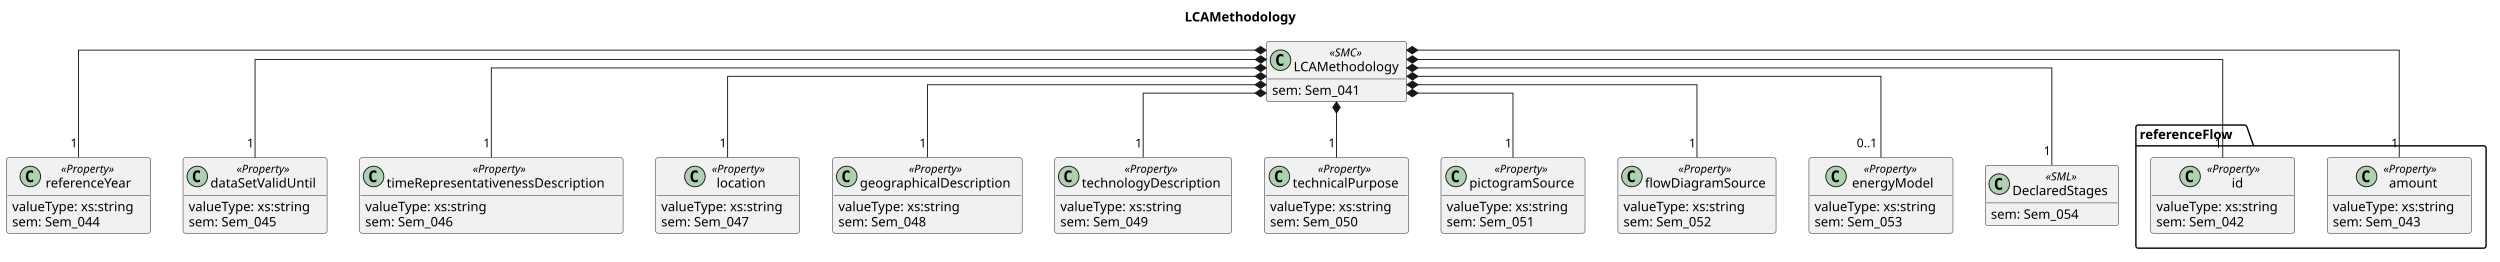
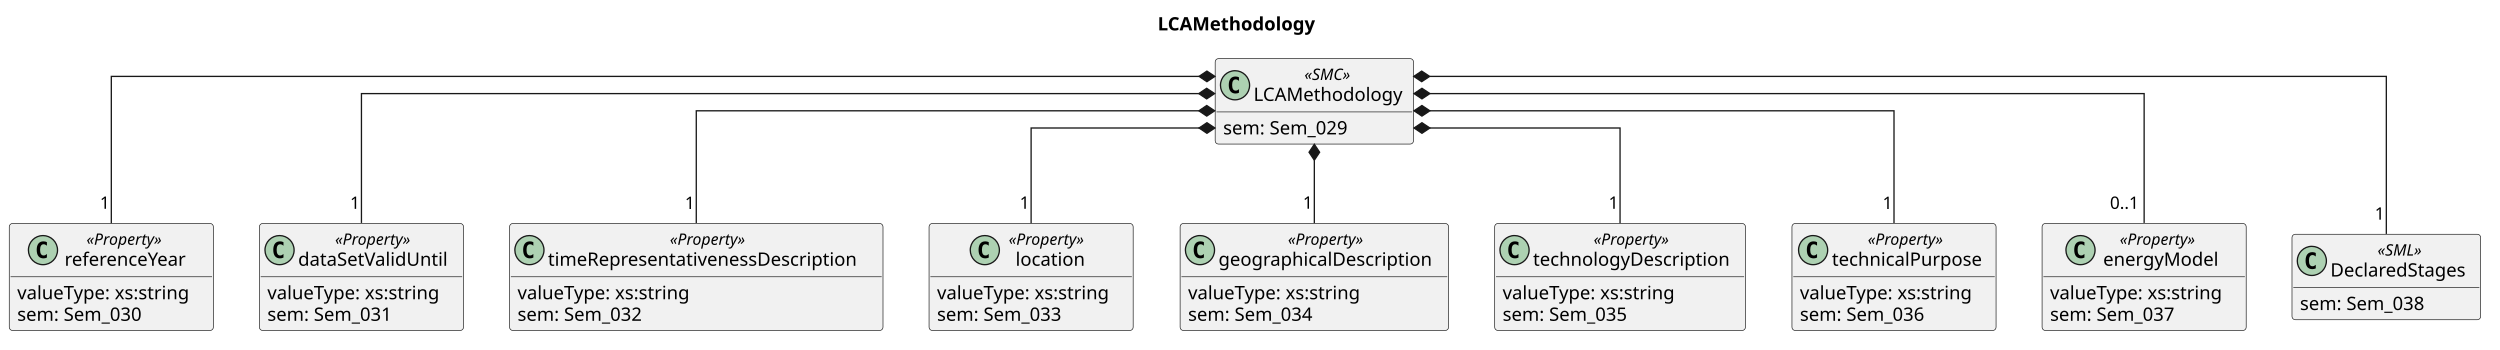
- <svg xmlns="http://www.w3.org/2000/svg" version="1.1" data-diagram-type="CLASS" style="width:2677px;height:280px;background:#FFFFFF;" width="2677px" height="280px" viewBox="0 0 2677 280" zoomAndPan="magnify" preserveAspectRatio="none" contentStyleType="text/css">
+ <svg xmlns="http://www.w3.org/2000/svg" version="1.1" data-diagram-type="CLASS" style="width:1889px;height:264px;background:#FFFFFF;" width="1889px" height="264px" viewBox="0 0 1889 264" zoomAndPan="magnify" preserveAspectRatio="none" contentStyleType="text/css">
  <defs />
  <g font-family="sans-serif" lengthAdjust="spacing">
    <g class="title" data-source-line="1">
-       <text x="1268.586" y="22.995" fill="#000" font-size="14" textLength="132.938" font-weight="700">LCAMethodology</text>
-     </g>
-     <g class="cluster" data-qualified-name="referenceFlow" id="ent0003" data-source-line="9">
-       <path d="M2289.61,133.857 L2403.67,133.857 A3.75,3.75 0 0 1 2406.17,136.357 L2413.17,156.154 L2659.61,156.154 A2.5,2.5 0 0 1 2662.11,158.654 L2662.11,263.217 A2.5,2.5 0 0 1 2659.61,265.717 L2289.61,265.717 A2.5,2.5 0 0 1 2287.11,263.217 L2287.11,136.357 A2.5,2.5 0 0 1 2289.61,133.857" style="stroke:#000;stroke-width:1.5;" fill="none" />
-       <line x1="2287.11" y1="156.154" x2="2413.17" y2="156.154" style="stroke:#000;stroke-width:1.5;" />
-       <text x="2291.11" y="148.852" fill="#000" font-size="14" textLength="113.06" font-weight="700">referenceFlow</text>
-     </g>
-     <g class="entity" data-qualified-name="referenceFlow.id" id="ent0002" data-source-line="9">
-       <rect x="2303" y="168.857" width="154.229" height="80.859" fill="#F1F1F1" style="stroke:#181818;stroke-width:0.5;" rx="2.5" ry="2.5" />
-       <ellipse cx="2345.132" cy="188.99" rx="11" ry="11" fill="#ADD1B2" style="stroke:#181818;stroke-width:1;" />
-       <path d="M2348.101,194.63 Q2347.522,194.927 2346.882,195.068 Q2346.241,195.224 2345.538,195.224 Q2343.038,195.224 2341.71,193.583 Q2340.397,191.927 2340.397,188.802 Q2340.397,185.677 2341.71,184.021 Q2343.038,182.365 2345.538,182.365 Q2346.241,182.365 2346.882,182.521 Q2347.538,182.677 2348.101,182.974 L2348.101,185.693 Q2347.476,185.115 2346.882,184.849 Q2346.288,184.568 2345.663,184.568 Q2344.319,184.568 2343.632,185.646 Q2342.944,186.708 2342.944,188.802 Q2342.944,190.896 2343.632,191.974 Q2344.319,193.037 2345.663,193.037 Q2346.288,193.037 2346.882,192.771 Q2347.476,192.49 2348.101,191.912 L2348.101,194.63 Z " fill="#000" />
-       <text x="2363.161" y="184.996" fill="#000" font-size="12" textLength="65.936" font-style="italic">«Property»</text>
-       <text x="2389.741" y="200.821" fill="#000" font-size="14" textLength="12.776">id</text>
-       <line x1="2304" y1="209.122" x2="2456.229" y2="209.122" style="stroke:#181818;stroke-width:0.5;" />
-       <text x="2309" y="226.118" fill="#000" font-size="14" textLength="142.229">valueType: xs:string</text>
-       <text x="2309" y="242.414" fill="#000" font-size="14" textLength="103.571">sem: Sem_042</text>
-     </g>
-     <g class="entity" data-qualified-name="referenceFlow.amount" id="ent0004" data-source-line="13">
-       <rect x="2492" y="168.857" width="154.229" height="80.859" fill="#F1F1F1" style="stroke:#181818;stroke-width:0.5;" rx="2.5" ry="2.5" />
-       <ellipse cx="2534.132" cy="188.99" rx="11" ry="11" fill="#ADD1B2" style="stroke:#181818;stroke-width:1;" />
-       <path d="M2537.101,194.63 Q2536.522,194.927 2535.882,195.068 Q2535.241,195.224 2534.538,195.224 Q2532.038,195.224 2530.71,193.583 Q2529.397,191.927 2529.397,188.802 Q2529.397,185.677 2530.71,184.021 Q2532.038,182.365 2534.538,182.365 Q2535.241,182.365 2535.882,182.521 Q2536.538,182.677 2537.101,182.974 L2537.101,185.693 Q2536.476,185.115 2535.882,184.849 Q2535.288,184.568 2534.663,184.568 Q2533.319,184.568 2532.632,185.646 Q2531.944,186.708 2531.944,188.802 Q2531.944,190.896 2532.632,191.974 Q2533.319,193.037 2534.663,193.037 Q2535.288,193.037 2535.882,192.771 Q2536.476,192.49 2537.101,191.912 L2537.101,194.63 Z " fill="#000" />
-       <text x="2552.161" y="184.996" fill="#000" font-size="12" textLength="65.936" font-style="italic">«Property»</text>
-       <text x="2558.12" y="200.821" fill="#000" font-size="14" textLength="54.018">amount</text>
-       <line x1="2493" y1="209.122" x2="2645.229" y2="209.122" style="stroke:#181818;stroke-width:0.5;" />
-       <text x="2498" y="226.118" fill="#000" font-size="14" textLength="142.229">valueType: xs:string</text>
-       <text x="2498" y="242.414" fill="#000" font-size="14" textLength="103.571">sem: Sem_043</text>
+       <text x="874.728" y="22.995" fill="#000" font-size="14" textLength="132.938" font-weight="700">LCAMethodology</text>
    </g>
    <g class="entity" data-qualified-name="LCAMethodology" id="ent0001" data-source-line="6">
-       <rect x="1356.19" y="44.297" width="149.852" height="64.563" fill="#F1F1F1" style="stroke:#181818;stroke-width:0.5;" rx="2.5" ry="2.5" />
-       <ellipse cx="1371.19" cy="64.43" rx="11" ry="11" fill="#ADD1B2" style="stroke:#181818;stroke-width:1;" />
-       <path d="M1374.159,70.07 Q1373.581,70.367 1372.94,70.508 Q1372.299,70.664 1371.596,70.664 Q1369.096,70.664 1367.768,69.023 Q1366.456,67.367 1366.456,64.242 Q1366.456,61.117 1367.768,59.461 Q1369.096,57.805 1371.596,57.805 Q1372.299,57.805 1372.94,57.961 Q1373.596,58.117 1374.159,58.414 L1374.159,61.133 Q1373.534,60.555 1372.94,60.289 Q1372.346,60.008 1371.721,60.008 Q1370.378,60.008 1369.69,61.086 Q1369.003,62.148 1369.003,64.242 Q1369.003,66.336 1369.69,67.414 Q1370.378,68.477 1371.721,68.477 Q1372.346,68.477 1372.94,68.211 Q1373.534,67.93 1374.159,67.352 L1374.159,70.07 Z " fill="#000" />
-       <text x="1423.599" y="60.436" fill="#000" font-size="12" textLength="41.033" font-style="italic">«SMC»</text>
-       <text x="1385.19" y="76.261" fill="#000" font-size="14" textLength="117.852">LCAMethodology</text>
-       <line x1="1357.19" y1="84.563" x2="1505.042" y2="84.563" style="stroke:#181818;stroke-width:0.5;" />
-       <text x="1362.19" y="101.558" fill="#000" font-size="14" textLength="103.571">sem: Sem_041</text>
+       <rect x="918.19" y="44.297" width="149.852" height="64.563" fill="#F1F1F1" style="stroke:#181818;stroke-width:0.5;" rx="2.5" ry="2.5" />
+       <ellipse cx="933.19" cy="64.43" rx="11" ry="11" fill="#ADD1B2" style="stroke:#181818;stroke-width:1;" />
+       <path d="M936.159,70.07 Q935.581,70.367 934.94,70.508 Q934.299,70.664 933.596,70.664 Q931.096,70.664 929.768,69.023 Q928.456,67.367 928.456,64.242 Q928.456,61.117 929.768,59.461 Q931.096,57.805 933.596,57.805 Q934.299,57.805 934.94,57.961 Q935.596,58.117 936.159,58.414 L936.159,61.133 Q935.534,60.555 934.94,60.289 Q934.346,60.008 933.721,60.008 Q932.378,60.008 931.69,61.086 Q931.003,62.148 931.003,64.242 Q931.003,66.336 931.69,67.414 Q932.378,68.477 933.721,68.477 Q934.346,68.477 934.94,68.211 Q935.534,67.93 936.159,67.352 L936.159,70.07 Z " fill="#000" />
+       <text x="985.599" y="60.436" fill="#000" font-size="12" textLength="41.033" font-style="italic">«SMC»</text>
+       <text x="947.19" y="76.261" fill="#000" font-size="14" textLength="117.852">LCAMethodology</text>
+       <line x1="919.19" y1="84.563" x2="1067.042" y2="84.563" style="stroke:#181818;stroke-width:0.5;" />
+       <text x="924.19" y="101.558" fill="#000" font-size="14" textLength="103.571">sem: Sem_029</text>
    </g>
-     <g class="entity" data-qualified-name="referenceYear" id="ent0005" data-source-line="17">
+     <g class="entity" data-qualified-name="referenceYear" id="ent0002" data-source-line="9">
      <rect x="7" y="168.857" width="154.229" height="80.859" fill="#F1F1F1" style="stroke:#181818;stroke-width:0.5;" rx="2.5" ry="2.5" />
      <ellipse cx="32.469" cy="188.99" rx="11" ry="11" fill="#ADD1B2" style="stroke:#181818;stroke-width:1;" />
      <path d="M35.438,194.63 Q34.86,194.927 34.219,195.068 Q33.578,195.224 32.875,195.224 Q30.375,195.224 29.047,193.583 Q27.735,191.927 27.735,188.802 Q27.735,185.677 29.047,184.021 Q30.375,182.365 32.875,182.365 Q33.578,182.365 34.219,182.521 Q34.875,182.677 35.438,182.974 L35.438,185.693 Q34.813,185.115 34.219,184.849 Q33.625,184.568 33,184.568 Q31.657,184.568 30.969,185.646 Q30.282,186.708 30.282,188.802 Q30.282,190.896 30.969,191.974 Q31.657,193.037 33,193.037 Q33.625,193.037 34.219,192.771 Q34.813,192.49 35.438,191.912 L35.438,194.63 Z " fill="#000" />
      <text x="65.31" y="184.996" fill="#000" font-size="12" textLength="65.936" font-style="italic">«Property»</text>
      <text x="48.796" y="200.821" fill="#000" font-size="14" textLength="98.964">referenceYear</text>
      <line x1="8" y1="209.122" x2="160.229" y2="209.122" style="stroke:#181818;stroke-width:0.5;" />
      <text x="13" y="226.118" fill="#000" font-size="14" textLength="142.229">valueType: xs:string</text>
-       <text x="13" y="242.414" fill="#000" font-size="14" textLength="103.571">sem: Sem_044</text>
+       <text x="13" y="242.414" fill="#000" font-size="14" textLength="103.571">sem: Sem_030</text>
    </g>
-     <g class="entity" data-qualified-name="dataSetValidUntil" id="ent0006" data-source-line="21">
+     <g class="entity" data-qualified-name="dataSetValidUntil" id="ent0003" data-source-line="13">
      <rect x="196" y="168.857" width="154.229" height="80.859" fill="#F1F1F1" style="stroke:#181818;stroke-width:0.5;" rx="2.5" ry="2.5" />
      <ellipse cx="211.222" cy="188.99" rx="11" ry="11" fill="#ADD1B2" style="stroke:#181818;stroke-width:1;" />
      <path d="M214.191,194.63 Q213.613,194.927 212.972,195.068 Q212.332,195.224 211.629,195.224 Q209.129,195.224 207.8,193.583 Q206.488,191.927 206.488,188.802 Q206.488,185.677 207.8,184.021 Q209.129,182.365 211.629,182.365 Q212.332,182.365 212.972,182.521 Q213.629,182.677 214.191,182.974 L214.191,185.693 Q213.566,185.115 212.972,184.849 Q212.379,184.568 211.754,184.568 Q210.41,184.568 209.722,185.646 Q209.035,186.708 209.035,188.802 Q209.035,190.896 209.722,191.974 Q210.41,193.037 211.754,193.037 Q212.379,193.037 212.972,192.771 Q213.566,192.49 214.191,191.912 L214.191,194.63 Z " fill="#000" />
      <text x="253.171" y="184.996" fill="#000" font-size="12" textLength="65.936" font-style="italic">«Property»</text>
      <text x="225.272" y="200.821" fill="#000" font-size="14" textLength="121.734">dataSetValidUntil</text>
      <line x1="197" y1="209.122" x2="349.229" y2="209.122" style="stroke:#181818;stroke-width:0.5;" />
      <text x="202" y="226.118" fill="#000" font-size="14" textLength="142.229">valueType: xs:string</text>
-       <text x="202" y="242.414" fill="#000" font-size="14" textLength="103.571">sem: Sem_045</text>
+       <text x="202" y="242.414" fill="#000" font-size="14" textLength="103.571">sem: Sem_031</text>
    </g>
-     <g class="entity" data-qualified-name="timeRepresentativenessDescription" id="ent0007" data-source-line="25">
+     <g class="entity" data-qualified-name="timeRepresentativenessDescription" id="ent0004" data-source-line="17">
      <rect x="385.03" y="168.857" width="282.161" height="80.859" fill="#F1F1F1" style="stroke:#181818;stroke-width:0.5;" rx="2.5" ry="2.5" />
      <ellipse cx="400.03" cy="188.99" rx="11" ry="11" fill="#ADD1B2" style="stroke:#181818;stroke-width:1;" />
      <path d="M402.999,194.63 Q402.421,194.927 401.78,195.068 Q401.139,195.224 400.436,195.224 Q397.936,195.224 396.608,193.583 Q395.296,191.927 395.296,188.802 Q395.296,185.677 396.608,184.021 Q397.936,182.365 400.436,182.365 Q401.139,182.365 401.78,182.521 Q402.436,182.677 402.999,182.974 L402.999,185.693 Q402.374,185.115 401.78,184.849 Q401.186,184.568 400.561,184.568 Q399.218,184.568 398.53,185.646 Q397.843,186.708 397.843,188.802 Q397.843,190.896 398.53,191.974 Q399.218,193.037 400.561,193.037 Q401.186,193.037 401.78,192.771 Q402.374,192.49 402.999,191.912 L402.999,194.63 Z " fill="#000" />
      <text x="506.143" y="184.996" fill="#000" font-size="12" textLength="65.936" font-style="italic">«Property»</text>
      <text x="414.03" y="200.821" fill="#000" font-size="14" textLength="250.161">timeRepresentativenessDescription</text>
      <line x1="386.03" y1="209.122" x2="666.191" y2="209.122" style="stroke:#181818;stroke-width:0.5;" />
      <text x="391.03" y="226.118" fill="#000" font-size="14" textLength="142.229">valueType: xs:string</text>
-       <text x="391.03" y="242.414" fill="#000" font-size="14" textLength="103.571">sem: Sem_046</text>
+       <text x="391.03" y="242.414" fill="#000" font-size="14" textLength="103.571">sem: Sem_032</text>
    </g>
-     <g class="entity" data-qualified-name="location" id="ent0008" data-source-line="29">
+     <g class="entity" data-qualified-name="location" id="ent0005" data-source-line="21">
      <rect x="702" y="168.857" width="154.229" height="80.859" fill="#F1F1F1" style="stroke:#181818;stroke-width:0.5;" rx="2.5" ry="2.5" />
      <ellipse cx="744.132" cy="188.99" rx="11" ry="11" fill="#ADD1B2" style="stroke:#181818;stroke-width:1;" />
      <path d="M747.101,194.63 Q746.522,194.927 745.882,195.068 Q745.241,195.224 744.538,195.224 Q742.038,195.224 740.71,193.583 Q739.397,191.927 739.397,188.802 Q739.397,185.677 740.71,184.021 Q742.038,182.365 744.538,182.365 Q745.241,182.365 745.882,182.521 Q746.538,182.677 747.101,182.974 L747.101,185.693 Q746.476,185.115 745.882,184.849 Q745.288,184.568 744.663,184.568 Q743.319,184.568 742.632,185.646 Q741.944,186.708 741.944,188.802 Q741.944,190.896 742.632,191.974 Q743.319,193.037 744.663,193.037 Q745.288,193.037 745.882,192.771 Q746.476,192.49 747.101,191.912 L747.101,194.63 Z " fill="#000" />
      <text x="762.161" y="184.996" fill="#000" font-size="12" textLength="65.936" font-style="italic">«Property»</text>
      <text x="767.354" y="200.821" fill="#000" font-size="14" textLength="55.549">location</text>
      <line x1="703" y1="209.122" x2="855.229" y2="209.122" style="stroke:#181818;stroke-width:0.5;" />
      <text x="708" y="226.118" fill="#000" font-size="14" textLength="142.229">valueType: xs:string</text>
-       <text x="708" y="242.414" fill="#000" font-size="14" textLength="103.571">sem: Sem_047</text>
+       <text x="708" y="242.414" fill="#000" font-size="14" textLength="103.571">sem: Sem_033</text>
    </g>
-     <g class="entity" data-qualified-name="geographicalDescription" id="ent0009" data-source-line="33">
+     <g class="entity" data-qualified-name="geographicalDescription" id="ent0006" data-source-line="25">
      <rect x="891.7" y="168.857" width="202.837" height="80.859" fill="#F1F1F1" style="stroke:#181818;stroke-width:0.5;" rx="2.5" ry="2.5" />
      <ellipse cx="906.7" cy="188.99" rx="11" ry="11" fill="#ADD1B2" style="stroke:#181818;stroke-width:1;" />
      <path d="M909.669,194.63 Q909.091,194.927 908.45,195.068 Q907.809,195.224 907.106,195.224 Q904.606,195.224 903.278,193.583 Q901.966,191.927 901.966,188.802 Q901.966,185.677 903.278,184.021 Q904.606,182.365 907.106,182.365 Q907.809,182.365 908.45,182.521 Q909.106,182.677 909.669,182.974 L909.669,185.693 Q909.044,185.115 908.45,184.849 Q907.856,184.568 907.231,184.568 Q905.888,184.568 905.2,185.646 Q904.513,186.708 904.513,188.802 Q904.513,190.896 905.2,191.974 Q905.888,193.037 907.231,193.037 Q907.856,193.037 908.45,192.771 Q909.044,192.49 909.669,191.912 L909.669,194.63 Z " fill="#000" />
      <text x="973.151" y="184.996" fill="#000" font-size="12" textLength="65.936" font-style="italic">«Property»</text>
      <text x="920.7" y="200.821" fill="#000" font-size="14" textLength="170.837">geographicalDescription</text>
      <line x1="892.7" y1="209.122" x2="1093.537" y2="209.122" style="stroke:#181818;stroke-width:0.5;" />
      <text x="897.7" y="226.118" fill="#000" font-size="14" textLength="142.229">valueType: xs:string</text>
-       <text x="897.7" y="242.414" fill="#000" font-size="14" textLength="103.571">sem: Sem_048</text>
+       <text x="897.7" y="242.414" fill="#000" font-size="14" textLength="103.571">sem: Sem_034</text>
    </g>
-     <g class="entity" data-qualified-name="technologyDescription" id="ent0010" data-source-line="37">
+     <g class="entity" data-qualified-name="technologyDescription" id="ent0007" data-source-line="29">
      <rect x="1129.38" y="168.857" width="189.473" height="80.859" fill="#F1F1F1" style="stroke:#181818;stroke-width:0.5;" rx="2.5" ry="2.5" />
      <ellipse cx="1144.38" cy="188.99" rx="11" ry="11" fill="#ADD1B2" style="stroke:#181818;stroke-width:1;" />
      <path d="M1147.349,194.63 Q1146.771,194.927 1146.13,195.068 Q1145.489,195.224 1144.786,195.224 Q1142.286,195.224 1140.958,193.583 Q1139.646,191.927 1139.646,188.802 Q1139.646,185.677 1140.958,184.021 Q1142.286,182.365 1144.786,182.365 Q1145.489,182.365 1146.13,182.521 Q1146.786,182.677 1147.349,182.974 L1147.349,185.693 Q1146.724,185.115 1146.13,184.849 Q1145.536,184.568 1144.911,184.568 Q1143.568,184.568 1142.88,185.646 Q1142.193,186.708 1142.193,188.802 Q1142.193,190.896 1142.88,191.974 Q1143.568,193.037 1144.911,193.037 Q1145.536,193.037 1146.13,192.771 Q1146.724,192.49 1147.349,191.912 L1147.349,194.63 Z " fill="#000" />
      <text x="1204.149" y="184.996" fill="#000" font-size="12" textLength="65.936" font-style="italic">«Property»</text>
      <text x="1158.38" y="200.821" fill="#000" font-size="14" textLength="157.473">technologyDescription</text>
      <line x1="1130.38" y1="209.122" x2="1317.853" y2="209.122" style="stroke:#181818;stroke-width:0.5;" />
      <text x="1135.38" y="226.118" fill="#000" font-size="14" textLength="142.229">valueType: xs:string</text>
-       <text x="1135.38" y="242.414" fill="#000" font-size="14" textLength="103.571">sem: Sem_049</text>
+       <text x="1135.38" y="242.414" fill="#000" font-size="14" textLength="103.571">sem: Sem_035</text>
    </g>
-     <g class="entity" data-qualified-name="technicalPurpose" id="ent0011" data-source-line="41">
+     <g class="entity" data-qualified-name="technicalPurpose" id="ent0008" data-source-line="33">
      <rect x="1354" y="168.857" width="154.229" height="80.859" fill="#F1F1F1" style="stroke:#181818;stroke-width:0.5;" rx="2.5" ry="2.5" />
      <ellipse cx="1369.988" cy="188.99" rx="11" ry="11" fill="#ADD1B2" style="stroke:#181818;stroke-width:1;" />
      <path d="M1372.957,194.63 Q1372.379,194.927 1371.738,195.068 Q1371.098,195.224 1370.395,195.224 Q1367.895,195.224 1366.566,193.583 Q1365.254,191.927 1365.254,188.802 Q1365.254,185.677 1366.566,184.021 Q1367.895,182.365 1370.395,182.365 Q1371.098,182.365 1371.738,182.521 Q1372.395,182.677 1372.957,182.974 L1372.957,185.693 Q1372.332,185.115 1371.738,184.849 Q1371.145,184.568 1370.52,184.568 Q1369.176,184.568 1368.488,185.646 Q1367.801,186.708 1367.801,188.802 Q1367.801,190.896 1368.488,191.974 Q1369.176,193.037 1370.52,193.037 Q1371.145,193.037 1371.738,192.771 Q1372.332,192.49 1372.957,191.912 L1372.957,194.63 Z " fill="#000" />
      <text x="1411.256" y="184.996" fill="#000" font-size="12" textLength="65.936" font-style="italic">«Property»</text>
      <text x="1384.208" y="200.821" fill="#000" font-size="14" textLength="120.032">technicalPurpose</text>
      <line x1="1355" y1="209.122" x2="1507.229" y2="209.122" style="stroke:#181818;stroke-width:0.5;" />
      <text x="1360" y="226.118" fill="#000" font-size="14" textLength="142.229">valueType: xs:string</text>
-       <text x="1360" y="242.414" fill="#000" font-size="14" textLength="103.571">sem: Sem_050</text>
+       <text x="1360" y="242.414" fill="#000" font-size="14" textLength="103.571">sem: Sem_036</text>
    </g>
-     <g class="entity" data-qualified-name="pictogramSource" id="ent0012" data-source-line="45">
+     <g class="entity" data-qualified-name="energyModel" id="ent0009" data-source-line="37">
      <rect x="1543" y="168.857" width="154.229" height="80.859" fill="#F1F1F1" style="stroke:#181818;stroke-width:0.5;" rx="2.5" ry="2.5" />
-       <ellipse cx="1559.102" cy="188.99" rx="11" ry="11" fill="#ADD1B2" style="stroke:#181818;stroke-width:1;" />
-       <path d="M1562.071,194.63 Q1561.493,194.927 1560.852,195.068 Q1560.212,195.224 1559.508,195.224 Q1557.008,195.224 1555.68,193.583 Q1554.368,191.927 1554.368,188.802 Q1554.368,185.677 1555.68,184.021 Q1557.008,182.365 1559.508,182.365 Q1560.212,182.365 1560.852,182.521 Q1561.508,182.677 1562.071,182.974 L1562.071,185.693 Q1561.446,185.115 1560.852,184.849 Q1560.258,184.568 1559.633,184.568 Q1558.29,184.568 1557.602,185.646 Q1556.915,186.708 1556.915,188.802 Q1556.915,190.896 1557.602,191.974 Q1558.29,193.037 1559.633,193.037 Q1560.258,193.037 1560.852,192.771 Q1561.446,192.49 1562.071,191.912 L1562.071,194.63 Z " fill="#000" />
-       <text x="1600.269" y="184.996" fill="#000" font-size="12" textLength="65.936" font-style="italic">«Property»</text>
-       <text x="1573.347" y="200.821" fill="#000" font-size="14" textLength="119.779">pictogramSource</text>
+       <ellipse cx="1572.025" cy="188.99" rx="11" ry="11" fill="#ADD1B2" style="stroke:#181818;stroke-width:1;" />
+       <path d="M1574.994,194.63 Q1574.416,194.927 1573.775,195.068 Q1573.135,195.224 1572.431,195.224 Q1569.931,195.224 1568.603,193.583 Q1567.291,191.927 1567.291,188.802 Q1567.291,185.677 1568.603,184.021 Q1569.931,182.365 1572.431,182.365 Q1573.135,182.365 1573.775,182.521 Q1574.431,182.677 1574.994,182.974 L1574.994,185.693 Q1574.369,185.115 1573.775,184.849 Q1573.181,184.568 1572.556,184.568 Q1571.213,184.568 1570.525,185.646 Q1569.838,186.708 1569.838,188.802 Q1569.838,190.896 1570.525,191.974 Q1571.213,193.037 1572.556,193.037 Q1573.181,193.037 1573.775,192.771 Q1574.369,192.49 1574.994,191.912 L1574.994,194.63 Z " fill="#000" />
+       <text x="1601.705" y="184.996" fill="#000" font-size="12" textLength="65.936" font-style="italic">«Property»</text>
+       <text x="1589.142" y="200.821" fill="#000" font-size="14" textLength="91.062">energyModel</text>
      <line x1="1544" y1="209.122" x2="1696.229" y2="209.122" style="stroke:#181818;stroke-width:0.5;" />
      <text x="1549" y="226.118" fill="#000" font-size="14" textLength="142.229">valueType: xs:string</text>
-       <text x="1549" y="242.414" fill="#000" font-size="14" textLength="103.571">sem: Sem_051</text>
+       <text x="1549" y="242.414" fill="#000" font-size="14" textLength="103.571">sem: Sem_037</text>
    </g>
-     <g class="entity" data-qualified-name="flowDiagramSource" id="ent0013" data-source-line="49">
-       <rect x="1732.45" y="168.857" width="169.334" height="80.859" fill="#F1F1F1" style="stroke:#181818;stroke-width:0.5;" rx="2.5" ry="2.5" />
-       <ellipse cx="1747.45" cy="188.99" rx="11" ry="11" fill="#ADD1B2" style="stroke:#181818;stroke-width:1;" />
-       <path d="M1750.419,194.63 Q1749.841,194.927 1749.2,195.068 Q1748.559,195.224 1747.856,195.224 Q1745.356,195.224 1744.028,193.583 Q1742.716,191.927 1742.716,188.802 Q1742.716,185.677 1744.028,184.021 Q1745.356,182.365 1747.856,182.365 Q1748.559,182.365 1749.2,182.521 Q1749.856,182.677 1750.419,182.974 L1750.419,185.693 Q1749.794,185.115 1749.2,184.849 Q1748.606,184.568 1747.981,184.568 Q1746.638,184.568 1745.95,185.646 Q1745.263,186.708 1745.263,188.802 Q1745.263,190.896 1745.95,191.974 Q1746.638,193.037 1747.981,193.037 Q1748.606,193.037 1749.2,192.771 Q1749.794,192.49 1750.419,191.912 L1750.419,194.63 Z " fill="#000" />
-       <text x="1797.149" y="184.996" fill="#000" font-size="12" textLength="65.936" font-style="italic">«Property»</text>
-       <text x="1761.45" y="200.821" fill="#000" font-size="14" textLength="137.334">flowDiagramSource</text>
-       <line x1="1733.45" y1="209.122" x2="1900.784" y2="209.122" style="stroke:#181818;stroke-width:0.5;" />
-       <text x="1738.45" y="226.118" fill="#000" font-size="14" textLength="142.229">valueType: xs:string</text>
-       <text x="1738.45" y="242.414" fill="#000" font-size="14" textLength="103.571">sem: Sem_052</text>
+     <g class="entity" data-qualified-name="DeclaredStages" id="ent0010" data-source-line="41">
+       <rect x="1731.83" y="177.007" width="142.564" height="64.563" fill="#F1F1F1" style="stroke:#181818;stroke-width:0.5;" rx="2.5" ry="2.5" />
+       <ellipse cx="1746.83" cy="197.14" rx="11" ry="11" fill="#ADD1B2" style="stroke:#181818;stroke-width:1;" />
+       <path d="M1749.799,202.78 Q1749.221,203.077 1748.58,203.218 Q1747.939,203.374 1747.236,203.374 Q1744.736,203.374 1743.408,201.733 Q1742.096,200.077 1742.096,196.952 Q1742.096,193.827 1743.408,192.171 Q1744.736,190.515 1747.236,190.515 Q1747.939,190.515 1748.58,190.671 Q1749.236,190.827 1749.799,191.124 L1749.799,193.843 Q1749.174,193.265 1748.58,192.999 Q1747.986,192.718 1747.361,192.718 Q1746.018,192.718 1745.33,193.796 Q1744.643,194.858 1744.643,196.952 Q1744.643,199.046 1745.33,200.124 Q1746.018,201.187 1747.361,201.187 Q1747.986,201.187 1748.58,200.921 Q1749.174,200.64 1749.799,200.062 L1749.799,202.78 Z " fill="#000" />
+       <text x="1796.442" y="193.146" fill="#000" font-size="12" textLength="39.34" font-style="italic">«SML»</text>
+       <text x="1760.83" y="208.971" fill="#000" font-size="14" textLength="110.564">DeclaredStages</text>
+       <line x1="1732.83" y1="217.273" x2="1873.394" y2="217.273" style="stroke:#181818;stroke-width:0.5;" />
+       <text x="1737.83" y="234.268" fill="#000" font-size="14" textLength="103.571">sem: Sem_038</text>
    </g>
-     <g class="entity" data-qualified-name="energyModel" id="ent0014" data-source-line="53">
-       <rect x="1937" y="168.857" width="154.229" height="80.859" fill="#F1F1F1" style="stroke:#181818;stroke-width:0.5;" rx="2.5" ry="2.5" />
-       <ellipse cx="1966.025" cy="188.99" rx="11" ry="11" fill="#ADD1B2" style="stroke:#181818;stroke-width:1;" />
-       <path d="M1968.994,194.63 Q1968.416,194.927 1967.775,195.068 Q1967.135,195.224 1966.431,195.224 Q1963.931,195.224 1962.603,193.583 Q1961.291,191.927 1961.291,188.802 Q1961.291,185.677 1962.603,184.021 Q1963.931,182.365 1966.431,182.365 Q1967.135,182.365 1967.775,182.521 Q1968.431,182.677 1968.994,182.974 L1968.994,185.693 Q1968.369,185.115 1967.775,184.849 Q1967.181,184.568 1966.556,184.568 Q1965.213,184.568 1964.525,185.646 Q1963.838,186.708 1963.838,188.802 Q1963.838,190.896 1964.525,191.974 Q1965.213,193.037 1966.556,193.037 Q1967.181,193.037 1967.775,192.771 Q1968.369,192.49 1968.994,191.912 L1968.994,194.63 Z " fill="#000" />
-       <text x="1995.705" y="184.996" fill="#000" font-size="12" textLength="65.936" font-style="italic">«Property»</text>
-       <text x="1983.142" y="200.821" fill="#000" font-size="14" textLength="91.062">energyModel</text>
-       <line x1="1938" y1="209.122" x2="2090.229" y2="209.122" style="stroke:#181818;stroke-width:0.5;" />
-       <text x="1943" y="226.118" fill="#000" font-size="14" textLength="142.229">valueType: xs:string</text>
-       <text x="1943" y="242.414" fill="#000" font-size="14" textLength="103.571">sem: Sem_053</text>
+     <g class="link" data-entity-1="ent0001" data-entity-2="ent0002" id="lnk11" data-source-line="45" data-link-type="composition">
+       <path d="M905.95,57.717 C688.17,57.717 84.11,57.717 84.11,57.717 C84.11,57.717 84.11,123.777 84.11,168.667" style="stroke:#181818;stroke-width:1;" fill="none" id="LCAMethodology-backto-referenceYear" codeLine="45" />
+       <polygon points="917.95,57.717,911.95,53.717,905.95,57.717,911.95,61.717,917.95,57.717" fill="#181818" style="stroke:#181818;stroke-width:1;stroke-linejoin:miter;stroke-miterlimit:10;" />
+       <text x="75.469" y="157.775" fill="#000" font-size="13">1</text>
    </g>
-     <g class="entity" data-qualified-name="DeclaredStages" id="ent0015" data-source-line="57">
-       <rect x="2125.83" y="177.007" width="142.564" height="64.563" fill="#F1F1F1" style="stroke:#181818;stroke-width:0.5;" rx="2.5" ry="2.5" />
-       <ellipse cx="2140.83" cy="197.14" rx="11" ry="11" fill="#ADD1B2" style="stroke:#181818;stroke-width:1;" />
-       <path d="M2143.799,202.78 Q2143.221,203.077 2142.58,203.218 Q2141.939,203.374 2141.236,203.374 Q2138.736,203.374 2137.408,201.733 Q2136.096,200.077 2136.096,196.952 Q2136.096,193.827 2137.408,192.171 Q2138.736,190.515 2141.236,190.515 Q2141.939,190.515 2142.58,190.671 Q2143.236,190.827 2143.799,191.124 L2143.799,193.843 Q2143.174,193.265 2142.58,192.999 Q2141.986,192.718 2141.361,192.718 Q2140.018,192.718 2139.33,193.796 Q2138.643,194.858 2138.643,196.952 Q2138.643,199.046 2139.33,200.124 Q2140.018,201.187 2141.361,201.187 Q2141.986,201.187 2142.58,200.921 Q2143.174,200.64 2143.799,200.062 L2143.799,202.78 Z " fill="#000" />
-       <text x="2190.442" y="193.146" fill="#000" font-size="12" textLength="39.34" font-style="italic">«SML»</text>
-       <text x="2154.83" y="208.971" fill="#000" font-size="14" textLength="110.564">DeclaredStages</text>
-       <line x1="2126.83" y1="217.273" x2="2267.394" y2="217.273" style="stroke:#181818;stroke-width:0.5;" />
-       <text x="2131.83" y="234.268" fill="#000" font-size="14" textLength="103.571">sem: Sem_054</text>
+     <g class="link" data-entity-1="ent0001" data-entity-2="ent0003" id="lnk12" data-source-line="46" data-link-type="composition">
+       <path d="M905.76,70.717 C721.13,70.717 273.11,70.717 273.11,70.717 C273.11,70.717 273.11,127.587 273.11,168.457" style="stroke:#181818;stroke-width:1;" fill="none" id="LCAMethodology-backto-dataSetValidUntil" codeLine="46" />
+       <polygon points="917.76,70.717,911.76,66.717,905.76,70.717,911.76,74.717,917.76,70.717" fill="#181818" style="stroke:#181818;stroke-width:1;stroke-linejoin:miter;stroke-miterlimit:10;" />
+       <text x="264.493" y="157.832" fill="#000" font-size="13">1</text>
    </g>
-     <g class="link" data-entity-1="ent0001" data-entity-2="ent0002" id="lnk16" data-source-line="61" data-link-type="composition">
-       <path d="M1518.37,63.717 C1742.83,63.717 2380.11,63.717 2380.11,63.717 C2380.11,63.717 2380.11,125.667 2380.11,168.737" style="stroke:#181818;stroke-width:1;" fill="none" id="LCAMethodology-backto-id" codeLine="61" />
-       <polygon points="1506.37,63.717,1512.37,67.717,1518.37,63.717,1512.37,59.717,1506.37,63.717" fill="#181818" style="stroke:#181818;stroke-width:1;stroke-linejoin:miter;stroke-miterlimit:10;" />
-       <text x="2371.469" y="157.857" fill="#000" font-size="13">1</text>
+     <g class="link" data-entity-1="ent0001" data-entity-2="ent0004" id="lnk13" data-source-line="47" data-link-type="composition">
+       <path d="M905.82,83.717 C773.73,83.717 526.11,83.717 526.11,83.717 C526.11,83.717 526.11,131.857 526.11,168.517" style="stroke:#181818;stroke-width:1;" fill="none" id="LCAMethodology-backto-timeRepresentativenessDescription" codeLine="47" />
+       <polygon points="917.82,83.717,911.82,79.717,905.82,83.717,911.82,87.717,917.82,83.717" fill="#181818" style="stroke:#181818;stroke-width:1;stroke-linejoin:miter;stroke-miterlimit:10;" />
+       <text x="517.494" y="157.901" fill="#000" font-size="13">1</text>
    </g>
-     <g class="link" data-entity-1="ent0001" data-entity-2="ent0004" id="lnk17" data-source-line="62" data-link-type="composition">
-       <path d="M1518.22,53.717 C1771.89,53.717 2569.11,53.717 2569.11,53.717 C2569.11,53.717 2569.11,122.317 2569.11,168.417" style="stroke:#181818;stroke-width:1;" fill="none" id="LCAMethodology-backto-amount" codeLine="62" />
-       <polygon points="1506.22,53.717,1512.22,57.717,1518.22,53.717,1512.22,49.717,1506.22,53.717" fill="#181818" style="stroke:#181818;stroke-width:1;stroke-linejoin:miter;stroke-miterlimit:10;" />
-       <text x="2560.493" y="157.785" fill="#000" font-size="13">1</text>
+     <g class="link" data-entity-1="ent0001" data-entity-2="ent0005" id="lnk14" data-source-line="48" data-link-type="composition">
+       <path d="M905.97,96.717 C844.3,96.717 779.11,96.717 779.11,96.717 C779.11,96.717 779.11,136.407 779.11,168.647" style="stroke:#181818;stroke-width:1;" fill="none" id="LCAMethodology-backto-location" codeLine="48" />
+       <polygon points="917.97,96.717,911.97,92.717,905.97,96.717,911.97,100.717,917.97,96.717" fill="#181818" style="stroke:#181818;stroke-width:1;stroke-linejoin:miter;stroke-miterlimit:10;" />
+       <text x="770.469" y="157.752" fill="#000" font-size="13">1</text>
    </g>
-     <g class="link" data-entity-1="ent0001" data-entity-2="ent0005" id="lnk18" data-source-line="63" data-link-type="composition">
-       <path d="M1343.81,53.717 C1060.14,53.717 84.11,53.717 84.11,53.717 C84.11,53.717 84.11,122.317 84.11,168.417" style="stroke:#181818;stroke-width:1;" fill="none" id="LCAMethodology-backto-referenceYear" codeLine="63" />
-       <polygon points="1355.81,53.717,1349.81,49.717,1343.81,53.717,1349.81,57.717,1355.81,53.717" fill="#181818" style="stroke:#181818;stroke-width:1;stroke-linejoin:miter;stroke-miterlimit:10;" />
-       <text x="75.493" y="157.785" fill="#000" font-size="13">1</text>
+     <g class="link" data-entity-1="ent0001" data-entity-2="ent0006" id="lnk15" data-source-line="49" data-link-type="composition">
+       <path d="M993.11,121.037 C993.11,138.997 993.11,149.477 993.11,168.597" style="stroke:#181818;stroke-width:1;" fill="none" id="LCAMethodology-backto-geographicalDescription" codeLine="49" />
+       <polygon points="993.11,109.037,989.11,115.037,993.11,121.037,997.11,115.037,993.11,109.037" fill="#181818" style="stroke:#181818;stroke-width:1;stroke-linejoin:miter;stroke-miterlimit:10;" />
+       <text x="984.469" y="157.693" fill="#000" font-size="13">1</text>
    </g>
-     <g class="link" data-entity-1="ent0001" data-entity-2="ent0006" id="lnk19" data-source-line="64" data-link-type="composition">
-       <path d="M1344.03,63.717 C1087.42,63.717 273.11,63.717 273.11,63.717 C273.11,63.717 273.11,125.667 273.11,168.737" style="stroke:#181818;stroke-width:1;" fill="none" id="LCAMethodology-backto-dataSetValidUntil" codeLine="64" />
-       <polygon points="1356.03,63.717,1350.03,59.717,1344.03,63.717,1350.03,67.717,1356.03,63.717" fill="#181818" style="stroke:#181818;stroke-width:1;stroke-linejoin:miter;stroke-miterlimit:10;" />
-       <text x="264.469" y="157.857" fill="#000" font-size="13">1</text>
+     <g class="link" data-entity-1="ent0001" data-entity-2="ent0007" id="lnk16" data-source-line="50" data-link-type="composition">
+       <path d="M1080.43,96.717 C1147.84,96.717 1224.11,96.717 1224.11,96.717 C1224.11,96.717 1224.11,136.407 1224.11,168.647" style="stroke:#181818;stroke-width:1;" fill="none" id="LCAMethodology-backto-technologyDescription" codeLine="50" />
+       <polygon points="1068.43,96.717,1074.43,100.717,1080.43,96.717,1074.43,92.717,1068.43,96.717" fill="#181818" style="stroke:#181818;stroke-width:1;stroke-linejoin:miter;stroke-miterlimit:10;" />
+       <text x="1215.469" y="157.752" fill="#000" font-size="13">1</text>
    </g>
-     <g class="link" data-entity-1="ent0001" data-entity-2="ent0007" id="lnk20" data-source-line="65" data-link-type="composition">
-       <path d="M1343.9,72.717 C1126.73,72.717 526.11,72.717 526.11,72.717 C526.11,72.717 526.11,128.427 526.11,168.677" style="stroke:#181818;stroke-width:1;" fill="none" id="LCAMethodology-backto-timeRepresentativenessDescription" codeLine="65" />
-       <polygon points="1355.9,72.717,1349.9,68.717,1343.9,72.717,1349.9,76.717,1355.9,72.717" fill="#181818" style="stroke:#181818;stroke-width:1;stroke-linejoin:miter;stroke-miterlimit:10;" />
-       <text x="517.47" y="157.787" fill="#000" font-size="13">1</text>
+     <g class="link" data-entity-1="ent0001" data-entity-2="ent0008" id="lnk17" data-source-line="51" data-link-type="composition">
+       <path d="M1080.41,83.717 C1205.64,83.717 1431.11,83.717 1431.11,83.717 C1431.11,83.717 1431.11,131.857 1431.11,168.517" style="stroke:#181818;stroke-width:1;" fill="none" id="LCAMethodology-backto-technicalPurpose" codeLine="51" />
+       <polygon points="1068.41,83.717,1074.41,87.717,1080.41,83.717,1074.41,79.717,1068.41,83.717" fill="#181818" style="stroke:#181818;stroke-width:1;stroke-linejoin:miter;stroke-miterlimit:10;" />
+       <text x="1422.493" y="157.901" fill="#000" font-size="13">1</text>
    </g>
-     <g class="link" data-entity-1="ent0001" data-entity-2="ent0008" id="lnk21" data-source-line="66" data-link-type="composition">
-       <path d="M1344,81.717 C1172.56,81.717 779.11,81.717 779.11,81.717 C779.11,81.717 779.11,131.237 779.11,168.577" style="stroke:#181818;stroke-width:1;" fill="none" id="LCAMethodology-backto-location" codeLine="66" />
-       <polygon points="1356,81.717,1350,77.717,1344,81.717,1350,85.717,1356,81.717" fill="#181818" style="stroke:#181818;stroke-width:1;stroke-linejoin:miter;stroke-miterlimit:10;" />
-       <text x="770.469" y="157.67" fill="#000" font-size="13">1</text>
+     <g class="link" data-entity-1="ent0001" data-entity-2="ent0009" id="lnk18" data-source-line="52" data-link-type="composition">
+       <path d="M1080.43,70.717 C1247.03,70.717 1620.11,70.717 1620.11,70.717 C1620.11,70.717 1620.11,127.587 1620.11,168.457" style="stroke:#181818;stroke-width:1;" fill="none" id="LCAMethodology-backto-energyModel" codeLine="52" />
+       <polygon points="1068.43,70.717,1074.43,74.717,1080.43,70.717,1074.43,66.717,1068.43,70.717" fill="#181818" style="stroke:#181818;stroke-width:1;stroke-linejoin:miter;stroke-miterlimit:10;" />
+       <text x="1594.261" y="157.832" fill="#000" font-size="13" textLength="24.807">0..1</text>
    </g>
-     <g class="link" data-entity-1="ent0001" data-entity-2="ent0009" id="lnk22" data-source-line="67" data-link-type="composition">
-       <path d="M1343.82,90.717 C1218.59,90.717 993.11,90.717 993.11,90.717 C993.11,90.717 993.11,134.187 993.11,168.487" style="stroke:#181818;stroke-width:1;" fill="none" id="LCAMethodology-backto-geographicalDescription" codeLine="67" />
-       <polygon points="1355.82,90.717,1349.82,86.717,1343.82,90.717,1349.82,94.717,1355.82,90.717" fill="#181818" style="stroke:#181818;stroke-width:1;stroke-linejoin:miter;stroke-miterlimit:10;" />
-       <text x="984.493" y="157.867" fill="#000" font-size="13">1</text>
-     </g>
-     <g class="link" data-entity-1="ent0001" data-entity-2="ent0010" id="lnk23" data-source-line="68" data-link-type="composition">
-       <path d="M1343.8,99.717 C1284.61,99.717 1224.11,99.717 1224.11,99.717 C1224.11,99.717 1224.11,137.337 1224.11,168.487" style="stroke:#181818;stroke-width:1;" fill="none" id="LCAMethodology-backto-technologyDescription" codeLine="68" />
-       <polygon points="1355.8,99.717,1349.8,95.717,1343.8,99.717,1349.8,103.717,1355.8,99.717" fill="#181818" style="stroke:#181818;stroke-width:1;stroke-linejoin:miter;stroke-miterlimit:10;" />
-       <text x="1215.493" y="157.867" fill="#000" font-size="13">1</text>
-     </g>
-     <g class="link" data-entity-1="ent0001" data-entity-2="ent0011" id="lnk24" data-source-line="69" data-link-type="composition">
-       <path d="M1431.11,121.037 C1431.11,138.997 1431.11,149.477 1431.11,168.597" style="stroke:#181818;stroke-width:1;" fill="none" id="LCAMethodology-backto-technicalPurpose" codeLine="69" />
-       <polygon points="1431.11,109.037,1427.11,115.037,1431.11,121.037,1435.11,115.037,1431.11,109.037" fill="#181818" style="stroke:#181818;stroke-width:1;stroke-linejoin:miter;stroke-miterlimit:10;" />
-       <text x="1422.469" y="157.693" fill="#000" font-size="13">1</text>
-     </g>
-     <g class="link" data-entity-1="ent0001" data-entity-2="ent0012" id="lnk25" data-source-line="70" data-link-type="composition">
-       <path d="M1518.36,99.717 C1571.06,99.717 1620.11,99.717 1620.11,99.717 C1620.11,99.717 1620.11,137.337 1620.11,168.487" style="stroke:#181818;stroke-width:1;" fill="none" id="LCAMethodology-backto-pictogramSource" codeLine="70" />
-       <polygon points="1506.36,99.717,1512.36,103.717,1518.36,99.717,1512.36,95.717,1506.36,99.717" fill="#181818" style="stroke:#181818;stroke-width:1;stroke-linejoin:miter;stroke-miterlimit:10;" />
-       <text x="1611.493" y="157.867" fill="#000" font-size="13">1</text>
-     </g>
-     <g class="link" data-entity-1="ent0001" data-entity-2="ent0013" id="lnk26" data-source-line="71" data-link-type="composition">
-       <path d="M1518.46,90.717 C1630.79,90.717 1817.11,90.717 1817.11,90.717 C1817.11,90.717 1817.11,134.187 1817.11,168.487" style="stroke:#181818;stroke-width:1;" fill="none" id="LCAMethodology-backto-flowDiagramSource" codeLine="71" />
-       <polygon points="1506.46,90.717,1512.46,94.717,1518.46,90.717,1512.46,86.717,1506.46,90.717" fill="#181818" style="stroke:#181818;stroke-width:1;stroke-linejoin:miter;stroke-miterlimit:10;" />
-       <text x="1808.493" y="157.867" fill="#000" font-size="13">1</text>
-     </g>
-     <g class="link" data-entity-1="ent0001" data-entity-2="ent0014" id="lnk27" data-source-line="72" data-link-type="composition">
-       <path d="M1518.44,81.717 C1676.04,81.717 2014.11,81.717 2014.11,81.717 C2014.11,81.717 2014.11,131.237 2014.11,168.577" style="stroke:#181818;stroke-width:1;" fill="none" id="LCAMethodology-backto-energyModel" codeLine="72" />
-       <polygon points="1506.44,81.717,1512.44,85.717,1518.44,81.717,1512.44,77.717,1506.44,81.717" fill="#181818" style="stroke:#181818;stroke-width:1;stroke-linejoin:miter;stroke-miterlimit:10;" />
-       <text x="1988.189" y="157.67" fill="#000" font-size="13" textLength="24.807">0..1</text>
-     </g>
-     <g class="link" data-entity-1="ent0001" data-entity-2="ent0015" id="lnk28" data-source-line="73" data-link-type="composition">
-       <path d="M1518.31,72.717 C1711.3,72.717 2197.11,72.717 2197.11,72.717 C2197.11,72.717 2197.11,136.177 2197.11,176.577" style="stroke:#181818;stroke-width:1;" fill="none" id="LCAMethodology-backto-DeclaredStages" codeLine="73" />
-       <polygon points="1506.31,72.717,1512.31,76.717,1518.31,72.717,1512.31,68.717,1506.31,72.717" fill="#181818" style="stroke:#181818;stroke-width:1;stroke-linejoin:miter;stroke-miterlimit:10;" />
-       <text x="2188.373" y="165.991" fill="#000" font-size="13">1</text>
+     <g class="link" data-entity-1="ent0001" data-entity-2="ent0010" id="lnk19" data-source-line="53" data-link-type="composition">
+       <path d="M1080.23,57.717 C1281.03,57.717 1803.11,57.717 1803.11,57.717 C1803.11,57.717 1803.11,132.237 1803.11,176.767" style="stroke:#181818;stroke-width:1;" fill="none" id="LCAMethodology-backto-DeclaredStages" codeLine="53" />
+       <polygon points="1068.23,57.717,1074.23,61.717,1080.23,57.717,1074.23,53.717,1068.23,57.717" fill="#181818" style="stroke:#181818;stroke-width:1;stroke-linejoin:miter;stroke-miterlimit:10;" />
+       <text x="1794.349" y="165.968" fill="#000" font-size="13">1</text>
    </g>
  </g>
</svg>
